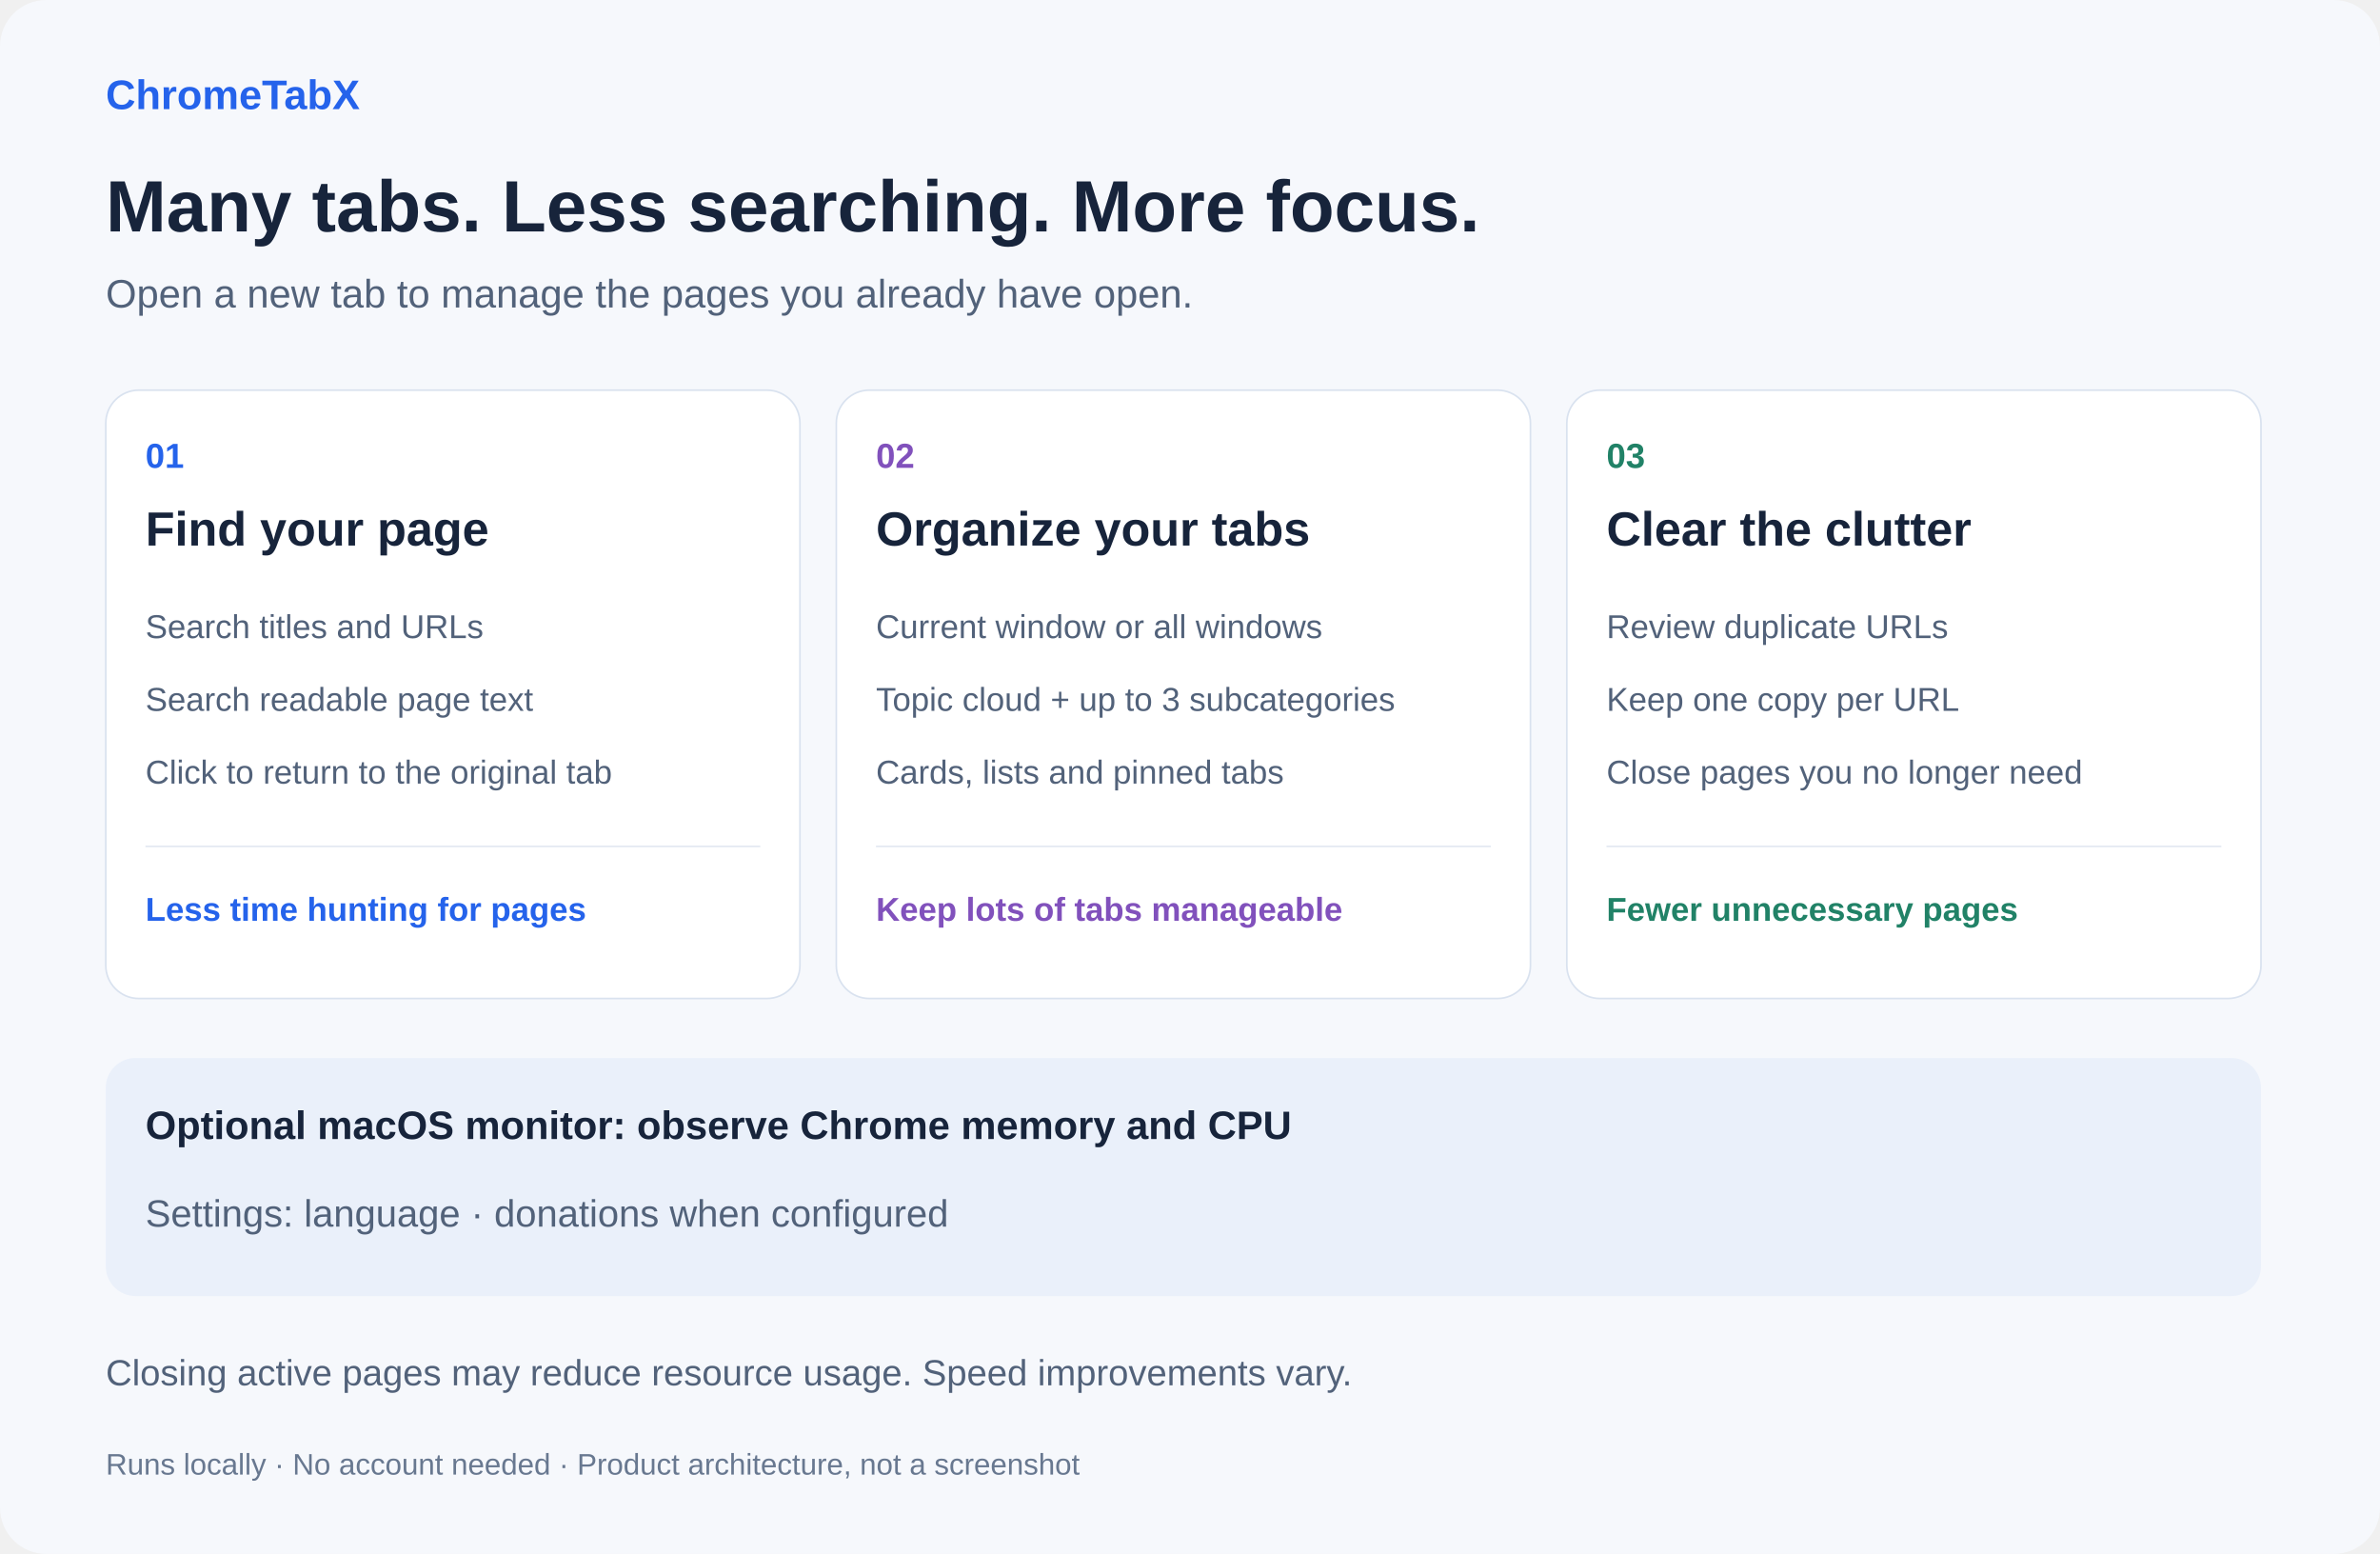
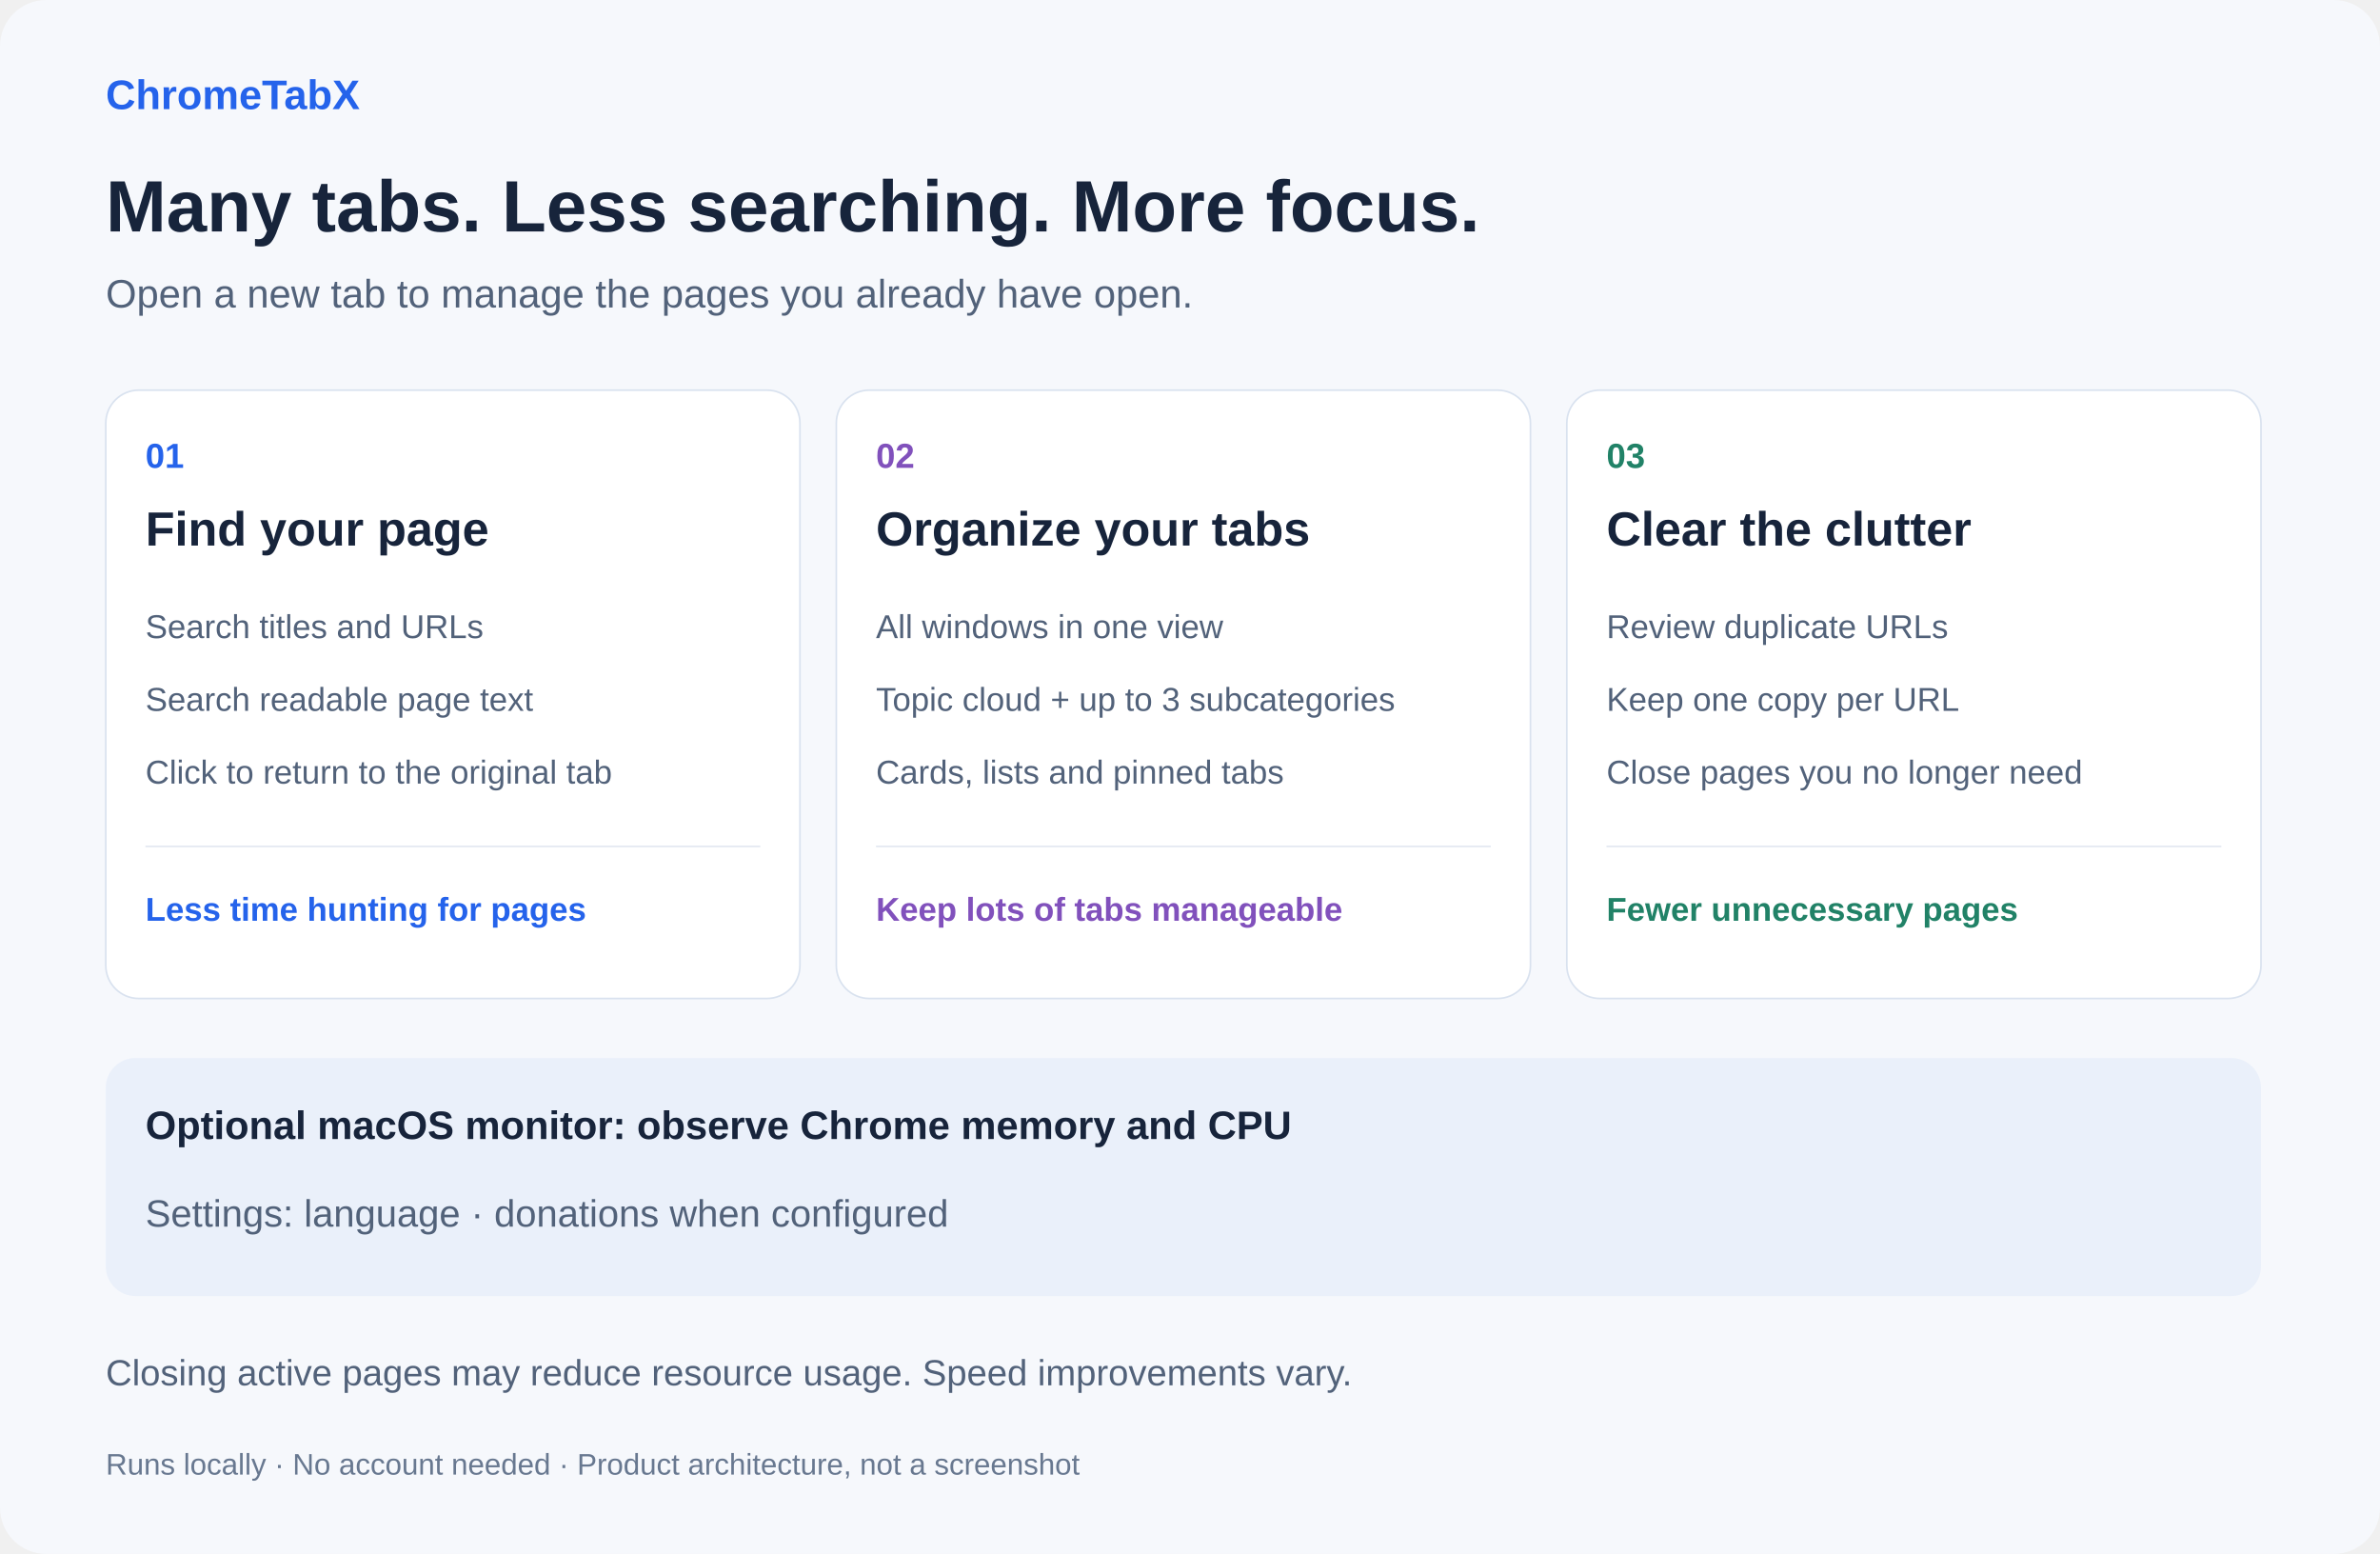
<svg xmlns="http://www.w3.org/2000/svg" width="1440" height="940" viewBox="0 0 1440 940" role="img">
  <rect width="1440" height="940" rx="28" fill="#f6f8fc" />
  <text x="64" y="66" font-family="Arial, Noto Sans CJK SC, PingFang SC, sans-serif" font-size="25" fill="#2563eb" font-weight="700">ChromeTabX</text>
  <text x="64" y="140" font-family="Arial, Noto Sans CJK SC, PingFang SC, sans-serif" font-size="44" fill="#17243b" font-weight="700">Many tabs. Less searching. More focus.</text>
  <text x="64" y="186" font-family="Arial, Noto Sans CJK SC, PingFang SC, sans-serif" font-size="24" fill="#52627a" font-weight="400">Open a new tab to manage the pages you already have open.</text>
  <rect x="64" y="236" width="420" height="368" rx="20" fill="white" stroke="#d9e2ef" />
  <text x="88" y="283" font-family="Arial, Noto Sans CJK SC, PingFang SC, sans-serif" font-size="21" fill="#2563eb" font-weight="700">01</text>
  <text x="88" y="330" font-family="Arial, Noto Sans CJK SC, PingFang SC, sans-serif" font-size="29" fill="#17243b" font-weight="700">Find your page</text>
  <text x="88" y="386" font-family="Arial, Noto Sans CJK SC, PingFang SC, sans-serif" font-size="20" fill="#52627a" font-weight="400">Search titles and URLs</text>
  <text x="88" y="430" font-family="Arial, Noto Sans CJK SC, PingFang SC, sans-serif" font-size="20" fill="#52627a" font-weight="400">Search readable page text</text>
  <text x="88" y="474" font-family="Arial, Noto Sans CJK SC, PingFang SC, sans-serif" font-size="20" fill="#52627a" font-weight="400">Click to return to the original tab</text>
  <path d="M88 512h372" stroke="#e3e9f2" />
  <text x="88" y="557" font-family="Arial, Noto Sans CJK SC, PingFang SC, sans-serif" font-size="20" fill="#2563eb" font-weight="700">Less time hunting for pages</text>
  <rect x="506" y="236" width="420" height="368" rx="20" fill="white" stroke="#d9e2ef" />
  <text x="530" y="283" font-family="Arial, Noto Sans CJK SC, PingFang SC, sans-serif" font-size="21" fill="#8151bc" font-weight="700">02</text>
  <text x="530" y="330" font-family="Arial, Noto Sans CJK SC, PingFang SC, sans-serif" font-size="29" fill="#17243b" font-weight="700">Organize your tabs</text>
-   <text x="530" y="386" font-family="Arial, Noto Sans CJK SC, PingFang SC, sans-serif" font-size="20" fill="#52627a" font-weight="400">Current window or all windows</text>
+   <text x="530" y="386" font-family="Arial, Noto Sans CJK SC, PingFang SC, sans-serif" font-size="20" fill="#52627a" font-weight="400">All windows in one view</text>
  <text x="530" y="430" font-family="Arial, Noto Sans CJK SC, PingFang SC, sans-serif" font-size="20" fill="#52627a" font-weight="400">Topic cloud + up to 3 subcategories</text>
  <text x="530" y="474" font-family="Arial, Noto Sans CJK SC, PingFang SC, sans-serif" font-size="20" fill="#52627a" font-weight="400">Cards, lists and pinned tabs</text>
  <path d="M530 512h372" stroke="#e3e9f2" />
  <text x="530" y="557" font-family="Arial, Noto Sans CJK SC, PingFang SC, sans-serif" font-size="20" fill="#8151bc" font-weight="700">Keep lots of tabs manageable</text>
  <rect x="948" y="236" width="420" height="368" rx="20" fill="white" stroke="#d9e2ef" />
  <text x="972" y="283" font-family="Arial, Noto Sans CJK SC, PingFang SC, sans-serif" font-size="21" fill="#218267" font-weight="700">03</text>
  <text x="972" y="330" font-family="Arial, Noto Sans CJK SC, PingFang SC, sans-serif" font-size="29" fill="#17243b" font-weight="700">Clear the clutter</text>
  <text x="972" y="386" font-family="Arial, Noto Sans CJK SC, PingFang SC, sans-serif" font-size="20" fill="#52627a" font-weight="400">Review duplicate URLs</text>
  <text x="972" y="430" font-family="Arial, Noto Sans CJK SC, PingFang SC, sans-serif" font-size="20" fill="#52627a" font-weight="400">Keep one copy per URL</text>
  <text x="972" y="474" font-family="Arial, Noto Sans CJK SC, PingFang SC, sans-serif" font-size="20" fill="#52627a" font-weight="400">Close pages you no longer need</text>
  <path d="M972 512h372" stroke="#e3e9f2" />
  <text x="972" y="557" font-family="Arial, Noto Sans CJK SC, PingFang SC, sans-serif" font-size="20" fill="#218267" font-weight="700">Fewer unnecessary pages</text>
  <rect x="64" y="640" width="1304" height="144" rx="18" fill="#eaf0fa" />
  <text x="88" y="689" font-family="Arial, Noto Sans CJK SC, PingFang SC, sans-serif" font-size="24" fill="#17243b" font-weight="600">Optional macOS monitor: observe Chrome memory and CPU</text>
  <text x="88" y="742" font-family="Arial, Noto Sans CJK SC, PingFang SC, sans-serif" font-size="23" fill="#52627a" font-weight="400">Settings: language · donations when configured</text>
  <text x="64" y="838" font-family="Arial, Noto Sans CJK SC, PingFang SC, sans-serif" font-size="22" fill="#52627a" font-weight="400">Closing active pages may reduce resource usage. Speed improvements vary.</text>
  <text x="64" y="892" font-family="Arial, Noto Sans CJK SC, PingFang SC, sans-serif" font-size="18" fill="#687890" font-weight="400">Runs locally · No account needed · Product architecture, not a screenshot</text>
</svg>
